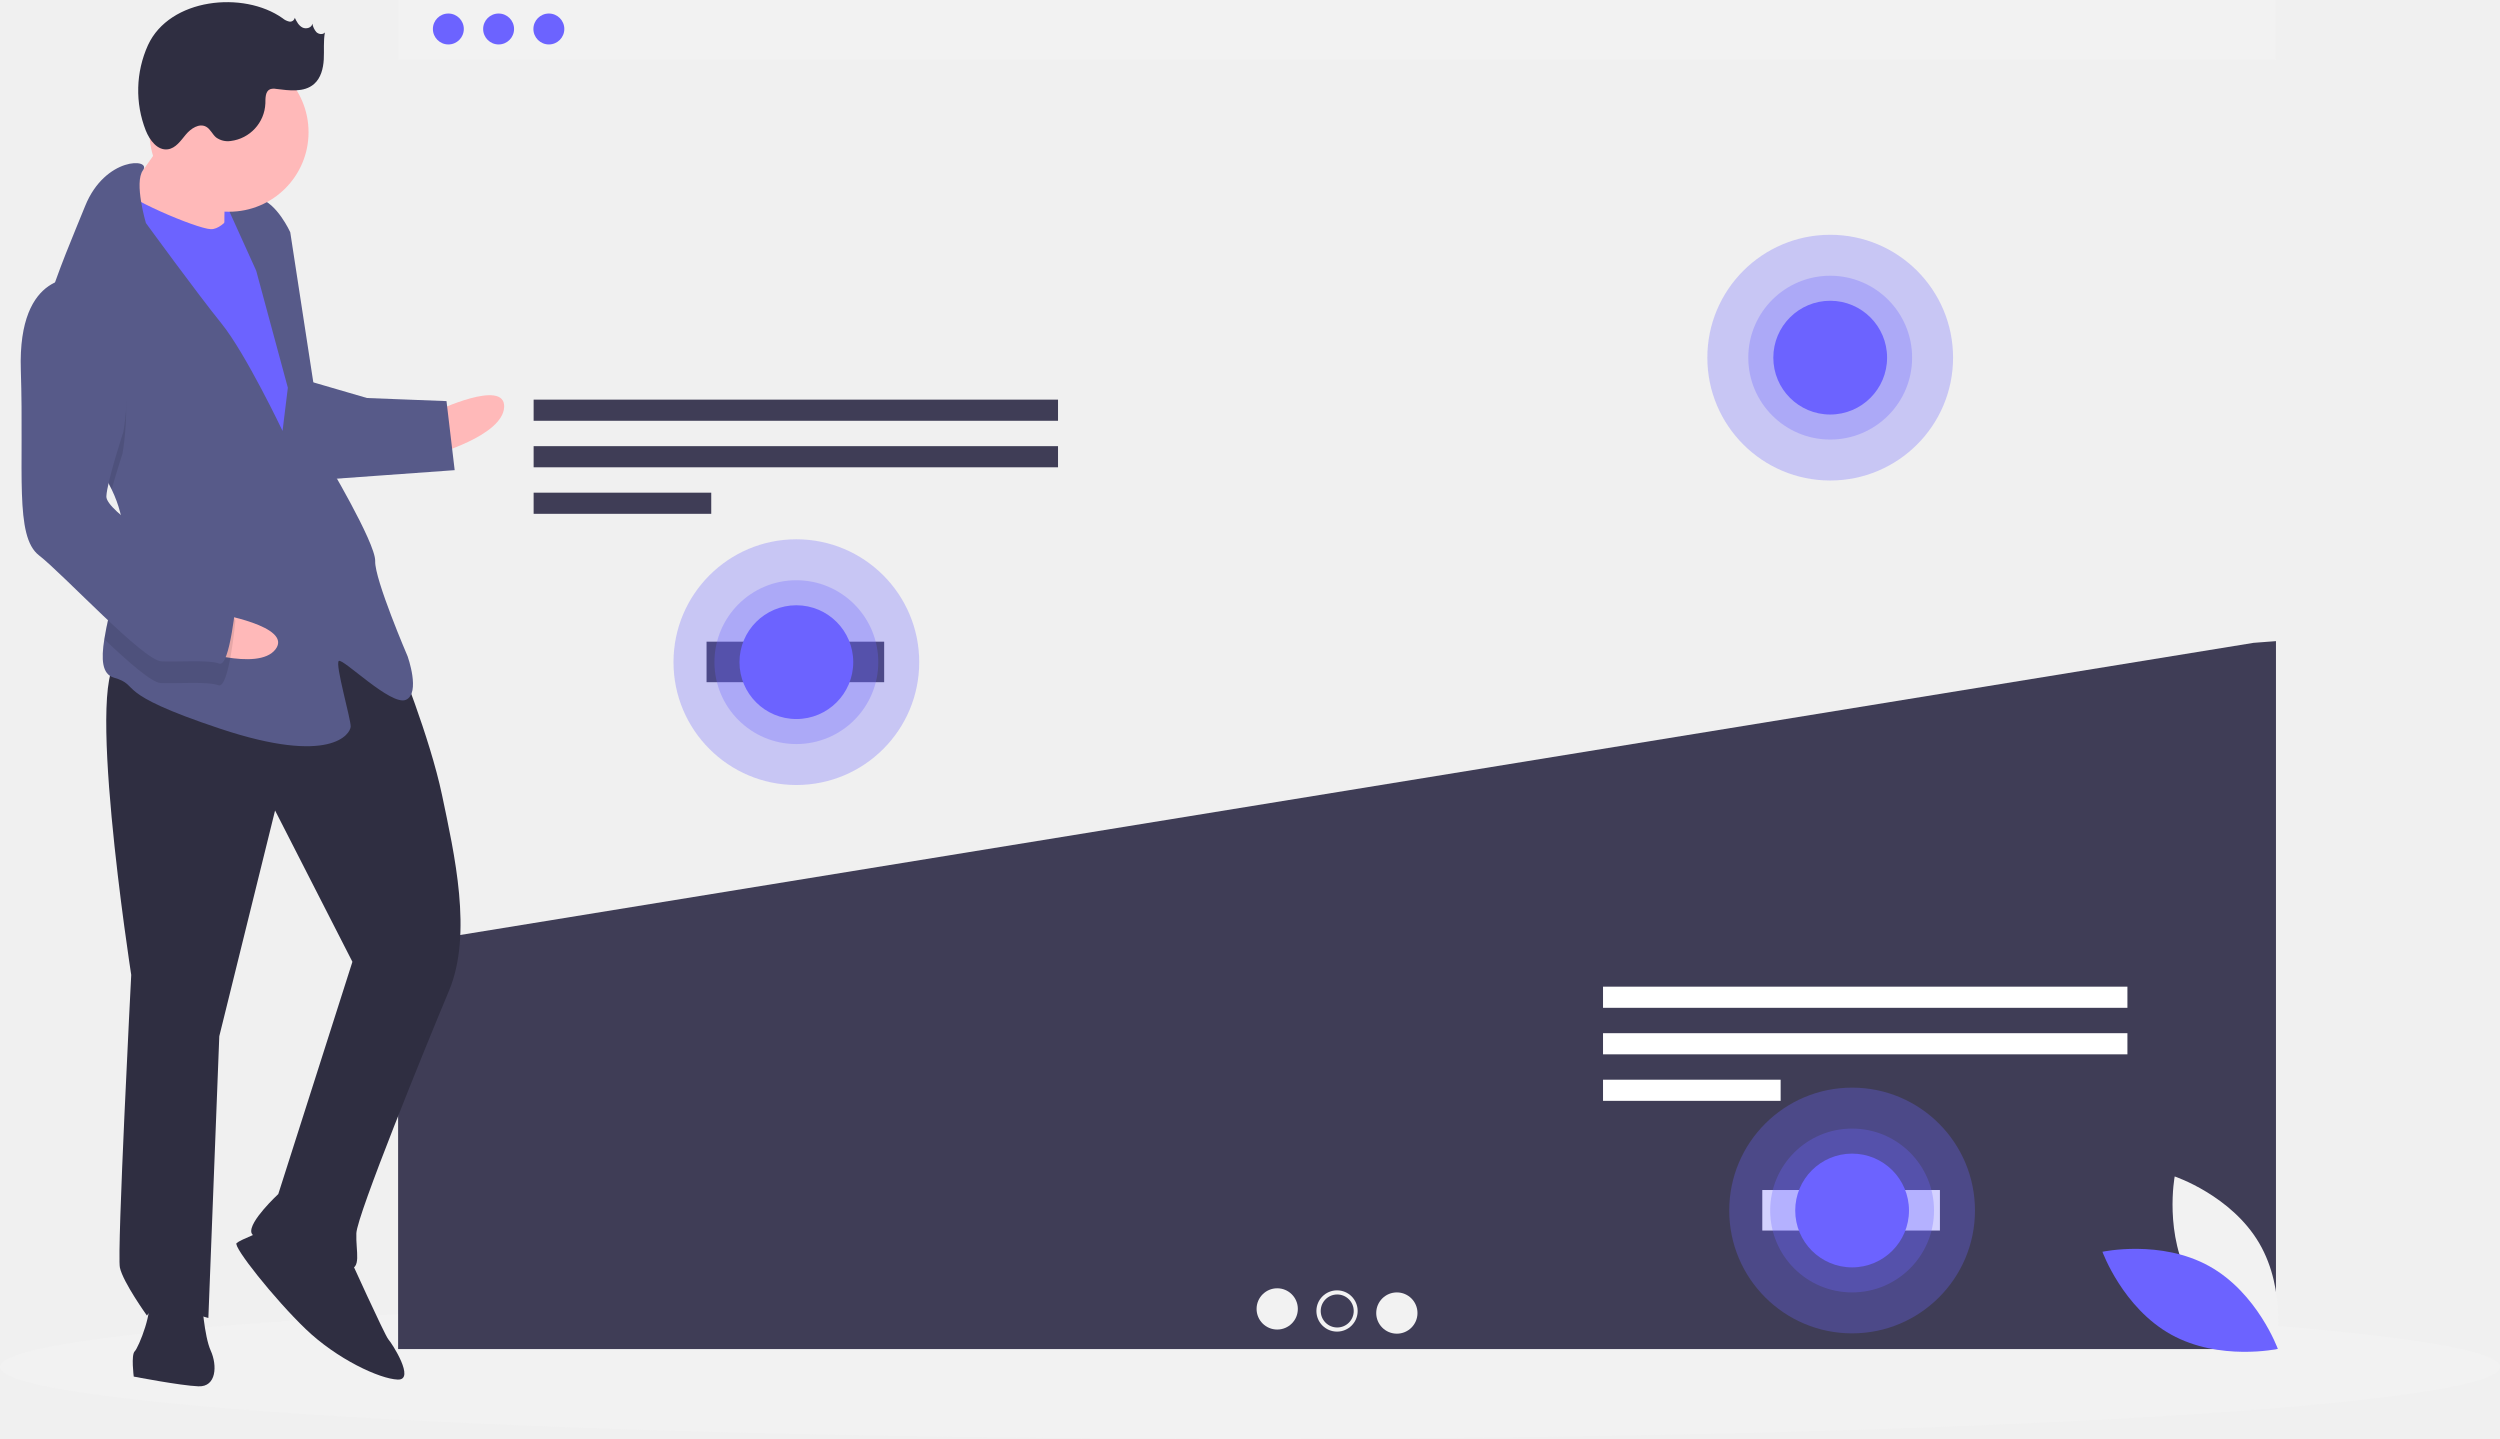
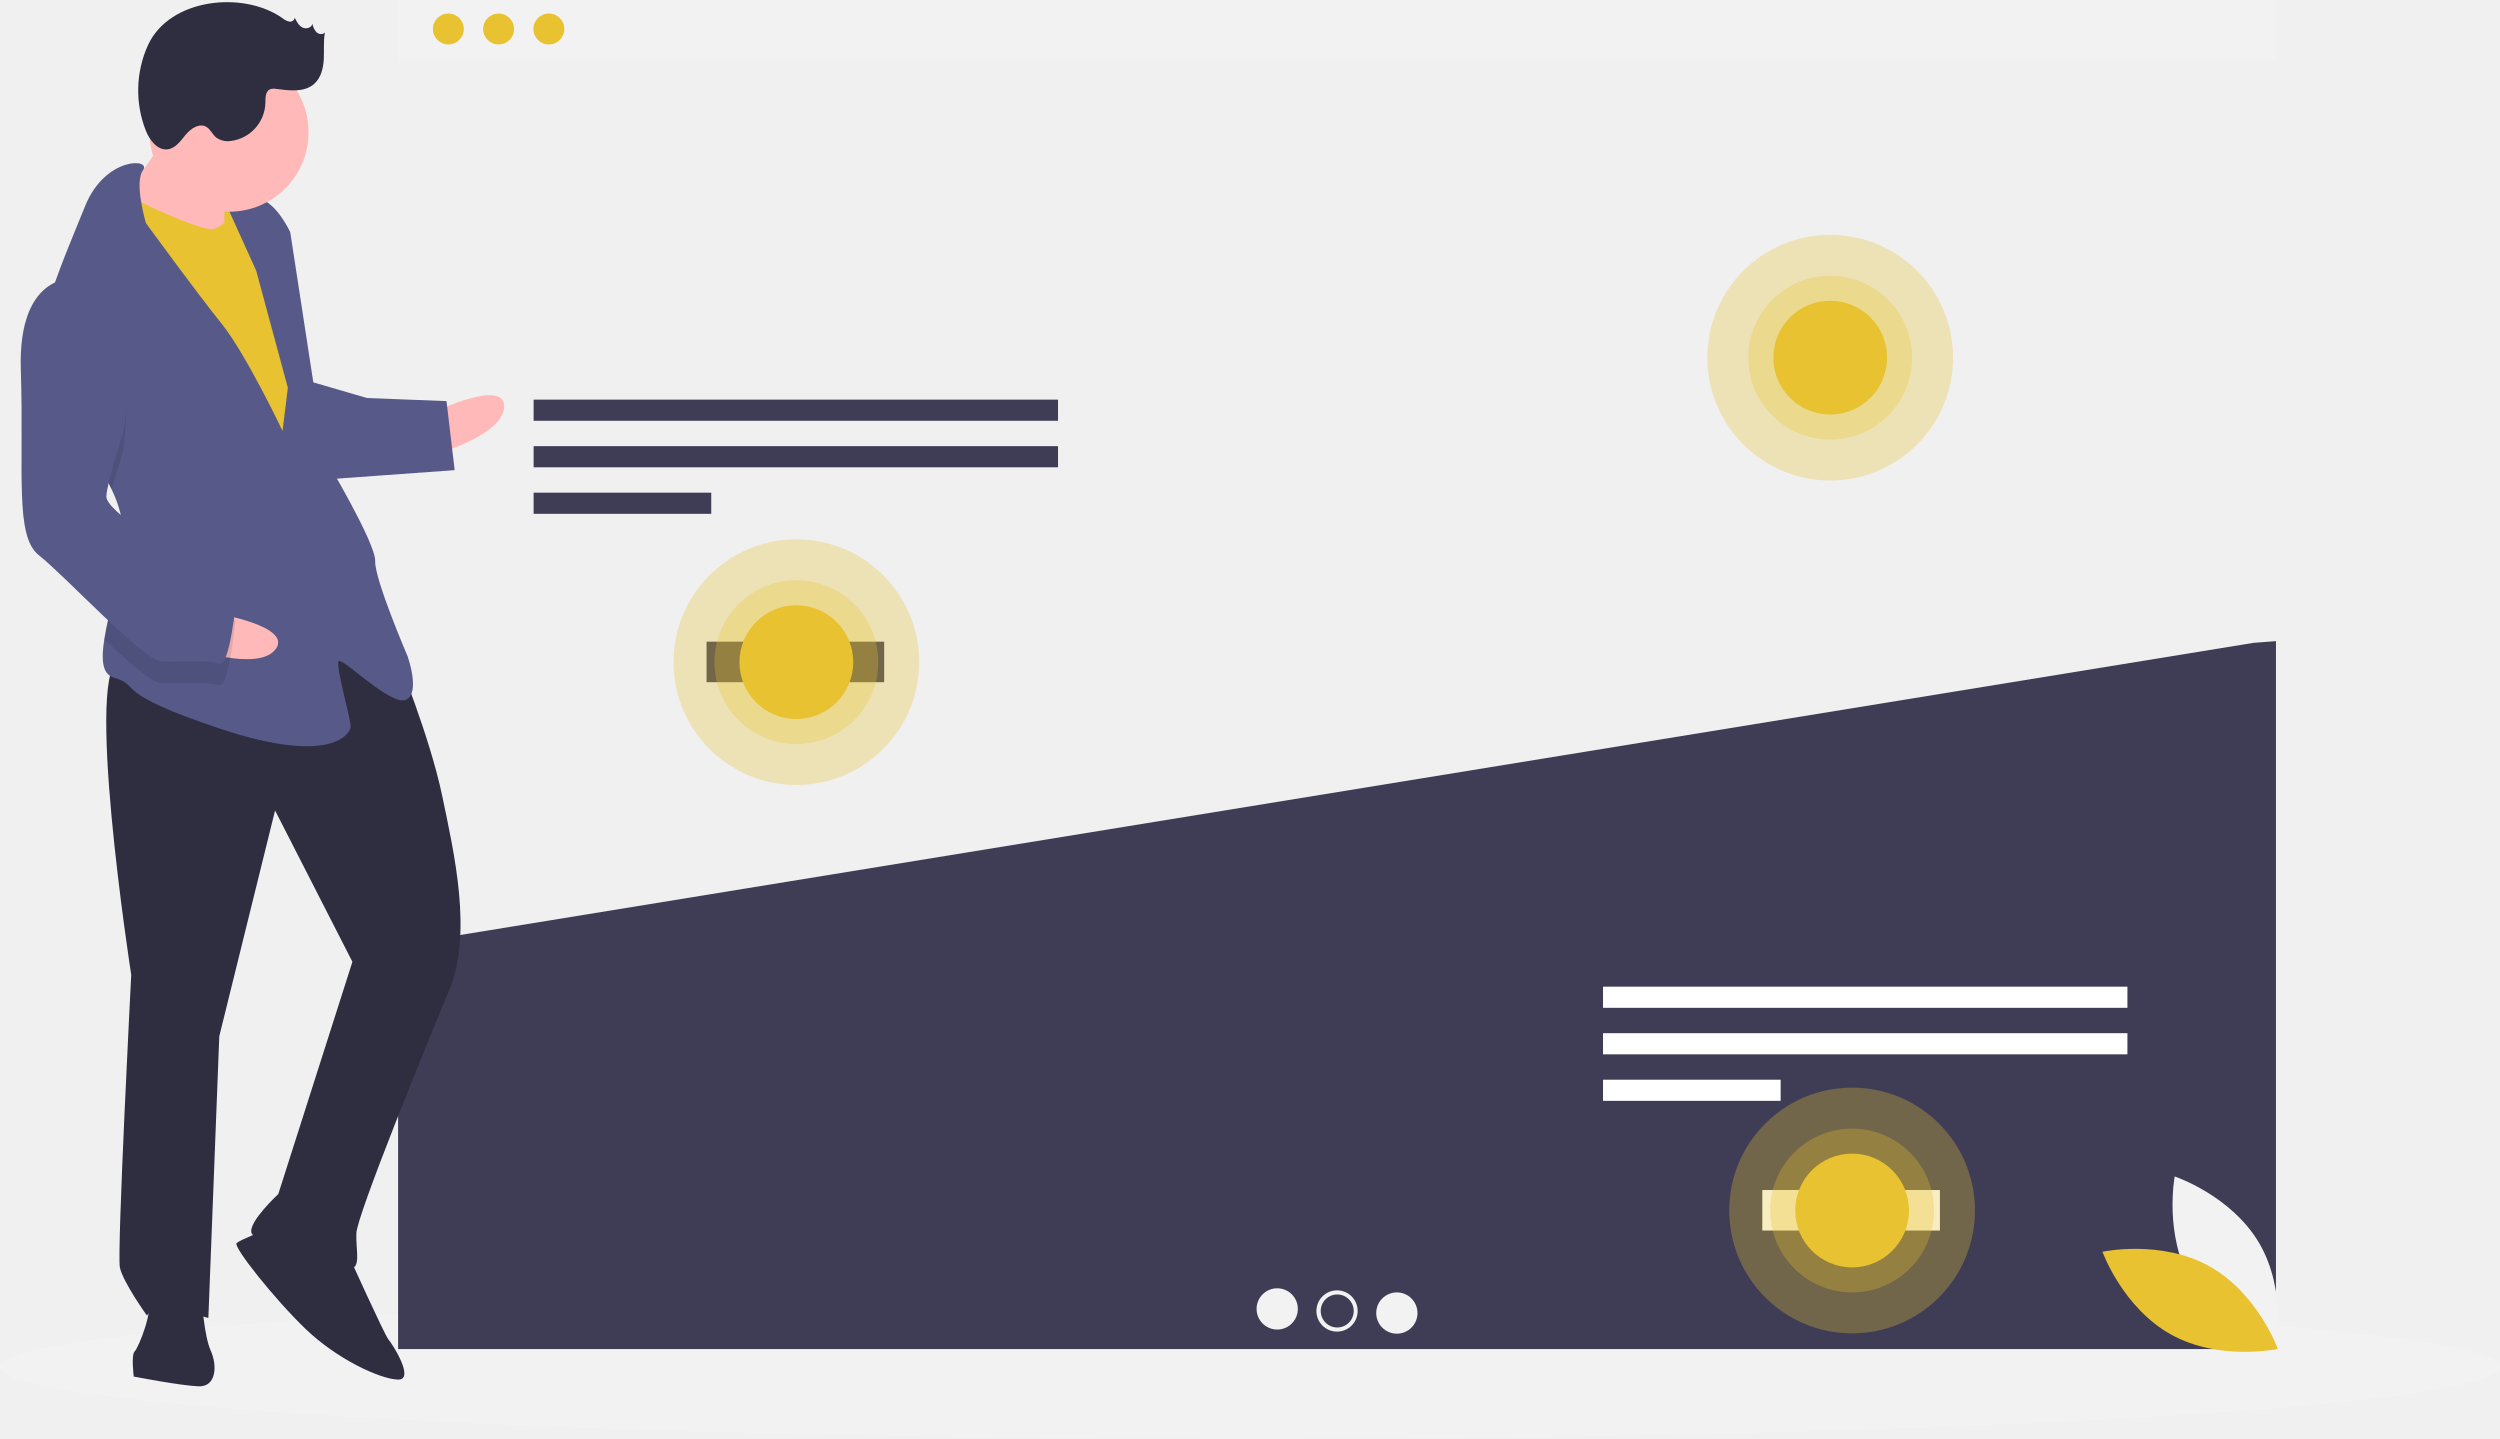
<svg xmlns="http://www.w3.org/2000/svg" id="f0a8f4ba-cc2b-4400-9e08-d246a0bad060" data-name="Layer 1" width="1098.75" height="632.37" viewBox="0 0 1098.75 632.37">
  <ellipse cx="549.375" cy="600.774" rx="549.375" ry="31.597" fill="#f2f2f2" />
  <rect x="174.967" width="825.318" height="26.257" fill="#f2f2f2" />
-   <circle cx="197.053" cy="12.741" r="6.795" fill="#6c63ff" />
-   <circle cx="219.138" cy="12.741" r="6.795" fill="#6c63ff" />
-   <circle cx="241.223" cy="12.741" r="6.795" fill="#6c63ff" />
+   <circle cx="197.053" cy="12.741" r="6.795" fill="#e8c230" />
+   <circle cx="219.138" cy="12.741" r="6.795" fill="#e8c230" />
+   <circle cx="241.223" cy="12.741" r="6.795" fill="#e8c230" />
  <polygon points="175.552 415.277 174.967 415.779 174.967 592.903 1000.285 592.903 1000.285 281.779 990.449 282.525 175.552 415.277" fill="#3f3d56" />
  <rect x="234.529" y="175.641" width="230.47" height="9.293" fill="#3f3d56" />
  <rect x="234.529" y="196.086" width="230.47" height="9.293" fill="#3f3d56" />
  <rect x="234.529" y="216.531" width="78.063" height="9.293" fill="#3f3d56" />
  <rect x="704.529" y="433.641" width="230.47" height="9.293" fill="#fff" />
  <rect x="704.529" y="454.086" width="230.47" height="9.293" fill="#fff" />
  <rect x="704.529" y="474.531" width="78.063" height="9.293" fill="#fff" />
  <circle cx="561.335" cy="575.269" r="9.066" fill="#f2f2f2" />
  <circle cx="587.626" cy="576.176" r="9.066" fill="#f2f2f2" />
  <circle cx="613.917" cy="577.082" r="9.066" fill="#f2f2f2" />
  <circle cx="587.709" cy="576.176" r="7.253" fill="#3f3d56" />
  <rect x="310.529" y="282.014" width="78.063" height="17.81" fill="#3f3d56" />
  <rect x="774.529" y="523.014" width="78.063" height="17.81" fill="#fff" />
-   <circle cx="350" cy="291.014" r="54" fill="#6c63ff" opacity="0.3" />
-   <circle cx="350" cy="291.014" r="36" fill="#6c63ff" opacity="0.3" />
-   <circle cx="350" cy="291.014" r="25" fill="#6c63ff" />
-   <circle cx="804.375" cy="157.185" r="54" fill="#6c63ff" opacity="0.3" />
-   <circle cx="804.375" cy="157.185" r="36" fill="#6c63ff" opacity="0.3" />
-   <circle cx="804.375" cy="157.185" r="25" fill="#6c63ff" />
-   <circle cx="814" cy="532.014" r="54" fill="#6c63ff" opacity="0.3" />
-   <circle cx="814" cy="532.014" r="36" fill="#6c63ff" opacity="0.3" />
-   <circle cx="814" cy="532.014" r="25" fill="#6c63ff" />
-   <rect x="141.093" y="215.02" width="22.242" height="28.597" transform="translate(244.8029 330.5492) rotate(-177.7793)" fill="#6c63ff" />
+   <circle cx="350" cy="291.014" r="54" fill="#e8c230" opacity="0.3" />
+   <circle cx="350" cy="291.014" r="36" fill="#e8c230" opacity="0.3" />
+   <circle cx="350" cy="291.014" r="25" fill="#e8c230" />
+   <circle cx="804.375" cy="157.185" r="54" fill="#e8c230" opacity="0.3" />
+   <circle cx="804.375" cy="157.185" r="36" fill="#e8c230" opacity="0.3" />
+   <circle cx="804.375" cy="157.185" r="25" fill="#e8c230" />
+   <circle cx="814" cy="532.014" r="54" fill="#e8c230" opacity="0.3" />
+   <circle cx="814" cy="532.014" r="36" fill="#e8c230" opacity="0.3" />
+   <circle cx="814" cy="532.014" r="25" fill="#e8c230" />
+   <rect x="141.093" y="215.02" width="22.242" height="28.597" transform="translate(244.8029 330.5492) rotate(-177.7793)" fill="#e8c230" />
  <path d="M241.915,314.679s30.779-14.706,30.286-2.005-31.025,21.056-31.025,21.056Z" transform="translate(-50.625 -133.8148)" fill="#ffb9b9" />
  <path d="M225.028,422.139S239.549,457.681,244.915,483.328s13.536,60.942,3.026,85.974-40.392,98.599-40.7,106.537,2.559,15.999-3.791,15.752-40.907-11.126-42.31-15.95,11.79-17.032,11.79-17.032l32.577-102.082L171.518,490.021l-24.516,99.215-4.802,123.828s-23.567-7.274-26.988-1.047c0,0-10.559-14.719-11.9-21.131s4.987-128.591,4.987-128.591-21.632-139.163-4.169-138.486S189.992,382.622,225.028,422.139Z" transform="translate(-50.625 -133.8148)" fill="#2f2e41" />
  <path d="M203.696,685.241s16.109,35.603,17.635,37.252,12.023,17.955,4.085,17.648-26.68-8.984-40.476-22.239-31.984-36.219-30.335-37.745,12.947-5.858,12.947-5.858Z" transform="translate(-50.625 -133.8148)" fill="#2f2e41" />
  <path d="M139.333,705.004s.972,15.937,3.901,22.41,2.559,15.999-5.378,15.691-28.453-4.283-28.453-4.283-1.218-9.587.431-11.113,8.676-18.743,5.686-23.628S139.333,705.004,139.333,705.004Z" transform="translate(-50.625 -133.8148)" fill="#2f2e41" />
  <path d="M127.589,187.821s-16.922,26.373-23.518,32.477,11.962,19.543,11.962,19.543l33.215,4.468s-.418-30.225,1.293-33.338S127.589,187.821,127.589,187.821Z" transform="translate(-50.625 -133.8148)" fill="#ffb9b9" />
-   <path d="M156.46,222.329s-6.843,12.454-13.193,12.208-39.196-14.239-40.599-19.064-10.88,34.557-10.88,34.557L172.16,391.471l19.605-13.549-9.499-83.045-7.802-44.821Z" transform="translate(-50.625 -133.8148)" fill="#6c63ff" />
+   <path d="M156.46,222.329s-6.843,12.454-13.193,12.208-39.196-14.239-40.599-19.064-10.88,34.557-10.88,34.557L172.16,391.471l19.605-13.549-9.499-83.045-7.802-44.821Z" transform="translate(-50.625 -133.8148)" fill="#e8c230" />
  <path d="M99.704,348.913c3.206,6.707,5.208,13.7,4.931,20.86-.012.318-.025.635-.053.952-.761,14.693-6.173,31.686-8.115,44.044-1.409,8.865-1.008,15.336,4.18,16.856,12.577,3.668-1.834,6.289,46.826,22.485s57.152,2.216,57.275-.959-6.891-27.296-5.242-28.822,23.074,19.974,29.548,17.045.739-19.051.739-19.051-14.583-33.954-14.275-41.892-22.089-45.375-22.089-45.375L178.193,235.891s-5.858-12.947-13.734-14.842-14.411,2.621-14.411,2.621L163.228,252.8l13.905,51.417-2.326,18.989s-16.17-34.016-26.791-47.147-33.264-44.218-33.264-44.218-5.286-17.837-1.296-23.168c3.991-5.346-16.647-6.147-25.446,15.771-4.664,11.616-12.236,28.939-16.979,45.068-4.227,14.289-6.223,27.646-2.036,35.281C75.396,316.457,91.496,331.789,99.704,348.913Z" transform="translate(-50.625 -133.8148)" fill="#575a89" />
  <path d="M68.996,304.794c6.4,11.664,22.5,26.995,30.708,44.119,2.144-7.723,4.759-15.715,4.759-15.715s10.031-53.669-19.64-67.539a19.858,19.858,0,0,0-13.791,3.853C66.805,283.801,64.808,297.159,68.996,304.794Z" transform="translate(-50.625 -133.8148)" opacity="0.1" />
  <path d="M186.782,301.411l25.154,7.335,34.926,1.354,3.593,30.348L193.057,344.583S178.721,304.279,186.782,301.411Z" transform="translate(-50.625 -133.8148)" fill="#575a89" />
  <path d="M145.764,403.451s33.652,5.583,25.971,15.71-37.492-.52-37.492-.52Z" transform="translate(-50.625 -133.8148)" fill="#ffb9b9" />
  <path d="M104.581,370.725c-.761,14.693-6.173,31.686-8.115,44.044,10.72,10.146,20.914,19.095,24.756,19.244,7.938.308,20.7-.787,25.401.985s7.458-28.33,7.458-28.33-2.806-9.648-15.321-14.904C130.312,388.21,114.119,378.567,104.581,370.725Z" transform="translate(-50.625 -133.8148)" opacity="0.1" />
  <path d="M85.192,256.134s-26.865-4.222-25.414,40.353-2.832,73.027,7.973,81.396,45.903,46.298,53.84,46.606,20.7-.787,25.401.985,7.458-28.33,7.458-28.33S151.645,387.495,139.129,382.24s-42.002-23.888-41.756-30.238,7.458-28.33,7.458-28.33S114.863,270.004,85.192,256.134Z" transform="translate(-50.625 -133.8148)" fill="#575a89" />
  <circle cx="100.654" cy="58.105" r="34.952" fill="#ffb9b9" />
  <path d="M174.814,141.823a6.749,6.749,0,0,0,2.939,1.475,2.097,2.097,0,0,0,2.43-1.683c.8,1.658,1.702,3.426,3.335,4.277s4.157.137,4.393-1.689a7.706,7.706,0,0,0,1.774,3.744c1.013.966,2.85,1.21,3.734.125-.715,3.907-.274,7.926-.498,11.892s-1.282,8.17-4.278,10.778c-4.37,3.803-10.941,2.865-16.689,2.144a5.066,5.066,0,0,0-2.615.143c-2.152.917-2.055,3.913-2.084,6.252a17.373,17.373,0,0,1-15.212,16.497,8.709,8.709,0,0,1-6.472-1.58c-1.632-1.383-2.466-3.638-4.336-4.677-3.042-1.69-6.732.775-8.956,3.452s-4.416,5.969-7.862,6.459c-4.557.648-8.028-3.996-9.73-8.272a48.223,48.223,0,0,1,.958-37.47C125.158,132.949,157.661,129.669,174.814,141.823Z" transform="translate(-50.625 -133.8148)" fill="#2f2e41" />
  <path d="M1013.847,697.584c12.31,20.992,37.136,29.304,37.136,29.304s4.869-25.724-7.441-46.717-37.136-29.304-37.136-29.304S1001.538,676.592,1013.847,697.584Z" transform="translate(-50.625 -133.8148)" fill="#f2f2f2" />
-   <path d="M1021.529,690.258c21.288,11.791,30.207,36.406,30.207,36.406s-25.597,5.499-46.885-6.292-30.207-36.406-30.207-36.406S1000.24,678.467,1021.529,690.258Z" transform="translate(-50.625 -133.8148)" fill="#6c63ff" />
+   <path d="M1021.529,690.258c21.288,11.791,30.207,36.406,30.207,36.406s-25.597,5.499-46.885-6.292-30.207-36.406-30.207-36.406S1000.24,678.467,1021.529,690.258Z" transform="translate(-50.625 -133.8148)" fill="#e8c230" />
</svg>
